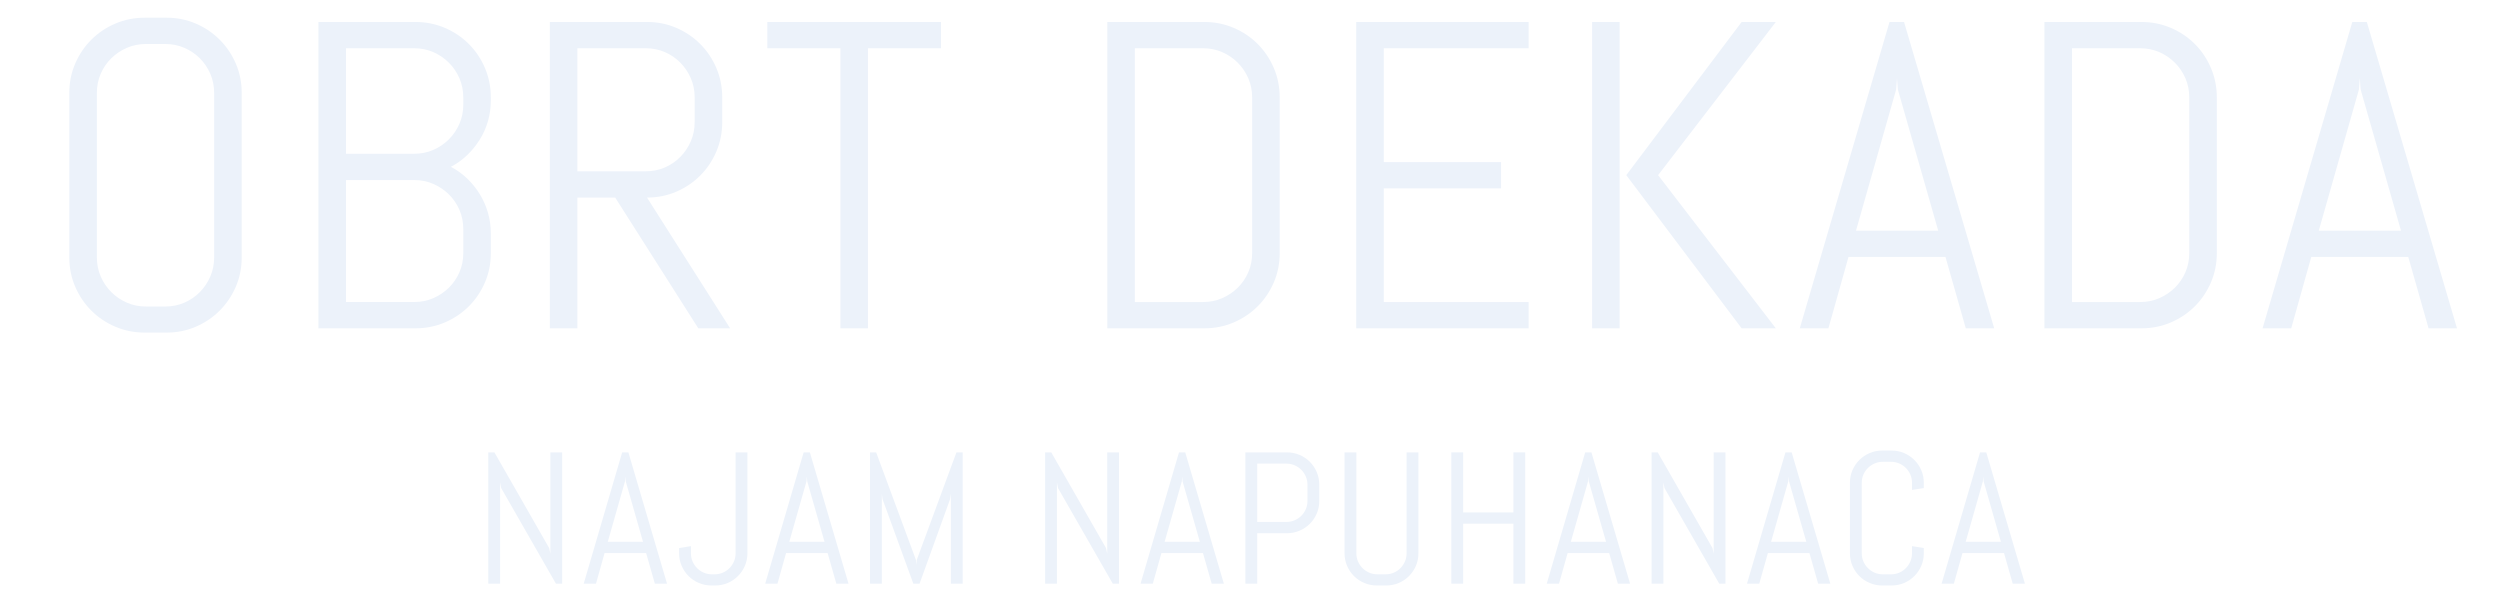
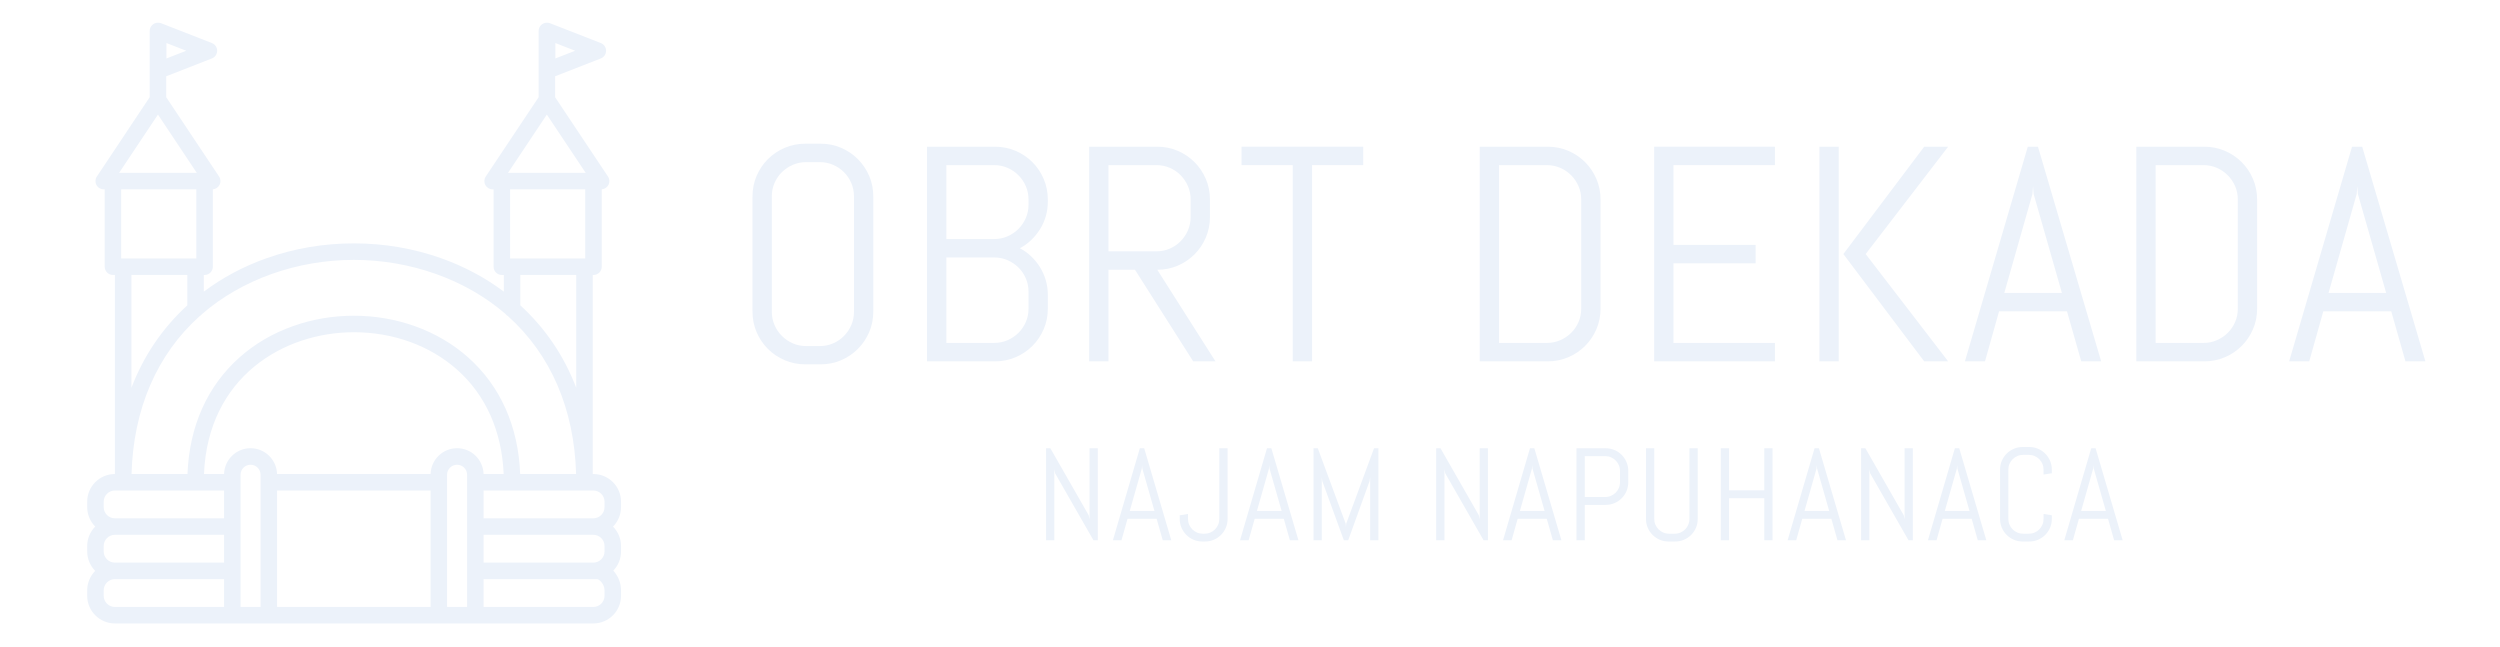
- <svg xmlns="http://www.w3.org/2000/svg" version="1.1" id="Layer_1" x="0px" y="0px" width="200px" height="48.333px" viewBox="0 0 200 48.333" enable-background="new 0 0 200 48.333" xml:space="preserve">
+ <svg xmlns="http://www.w3.org/2000/svg" version="1.1" id="Layer_1" x="0px" y="0px" width="187px" height="48.333px" viewBox="-57.167 0 187 48.333" enable-background="new -57.167 0 187 48.333" xml:space="preserve">
  <g>
    <g>
-       <path fill="#ECF2FA" d="M18.867,22.933c-0.314,0.729-0.744,1.367-1.291,1.914s-1.185,0.977-1.914,1.291    c-0.729,0.313-1.51,0.47-2.341,0.47h-1.743c-0.832,0-1.615-0.157-2.35-0.47c-0.735-0.313-1.376-0.744-1.923-1.291    s-0.977-1.185-1.29-1.914c-0.314-0.729-0.47-1.509-0.47-2.341V7.432c0-0.832,0.156-1.612,0.47-2.341    c0.313-0.729,0.743-1.367,1.29-1.914S8.493,2.2,9.228,1.886c0.734-0.313,1.518-0.47,2.35-0.47h1.743    c0.832,0,1.612,0.157,2.341,0.47c0.729,0.314,1.367,0.744,1.914,1.291s0.977,1.185,1.291,1.914c0.313,0.729,0.47,1.51,0.47,2.341    v13.159C19.336,21.423,19.18,22.204,18.867,22.933z M17.132,7.432c0-0.547-0.103-1.057-0.308-1.529s-0.484-0.886-0.837-1.239    c-0.354-0.353-0.767-0.632-1.239-0.837s-0.982-0.308-1.529-0.308H11.68c-0.547,0-1.057,0.103-1.529,0.308    C9.678,4.031,9.262,4.311,8.903,4.664C8.544,5.017,8.262,5.43,8.057,5.903S7.75,6.885,7.75,7.432v13.159    c0,0.547,0.103,1.057,0.308,1.529c0.205,0.473,0.487,0.889,0.846,1.248c0.359,0.358,0.775,0.641,1.248,0.846    c0.472,0.205,0.982,0.308,1.529,0.308h1.538c0.547,0,1.057-0.103,1.529-0.308s0.886-0.487,1.239-0.846    c0.353-0.359,0.632-0.775,0.837-1.248c0.205-0.472,0.308-0.982,0.308-1.529V7.432z" />
-       <path fill="#ECF2FA" d="M38.796,22.591c-0.313,0.729-0.743,1.367-1.29,1.914s-1.188,0.977-1.923,1.291    c-0.734,0.313-1.518,0.47-2.35,0.47h-7.759V1.758h7.759c0.832,0,1.615,0.157,2.35,0.47c0.735,0.314,1.376,0.744,1.923,1.291    s0.977,1.188,1.29,1.922c0.313,0.735,0.47,1.519,0.47,2.35V8.03c0,0.581-0.077,1.136-0.231,1.667    c-0.153,0.529-0.373,1.022-0.658,1.478c-0.285,0.456-0.621,0.869-1.008,1.239c-0.388,0.371-0.82,0.681-1.299,0.932    c0.479,0.251,0.911,0.562,1.299,0.932c0.387,0.37,0.723,0.786,1.008,1.247c0.285,0.462,0.504,0.957,0.658,1.487    c0.154,0.529,0.231,1.085,0.231,1.666v1.572C39.267,21.082,39.11,21.862,38.796,22.591z M37.062,7.791    c0-0.547-0.103-1.057-0.308-1.53c-0.205-0.472-0.487-0.889-0.846-1.247c-0.359-0.359-0.775-0.641-1.248-0.846    S33.678,3.86,33.131,3.86H27.68v8.442h5.452c0.547,0,1.057-0.103,1.529-0.308s0.889-0.487,1.248-0.846    c0.358-0.358,0.641-0.774,0.846-1.247s0.308-0.983,0.308-1.53V7.791z M37.062,18.318c0-0.547-0.103-1.057-0.308-1.53    c-0.205-0.472-0.487-0.885-0.846-1.239c-0.359-0.353-0.775-0.632-1.248-0.837s-0.982-0.308-1.529-0.308H27.68v9.758h5.452    c0.547,0,1.057-0.103,1.529-0.308s0.889-0.484,1.248-0.837c0.358-0.353,0.641-0.766,0.846-1.239    c0.205-0.472,0.308-0.982,0.308-1.529V18.318z" />
-       <path fill="#ECF2FA" d="M55.864,26.265l-6.648-10.459h-3.025v10.459h-2.205V1.758h7.776c0.832,0,1.612,0.157,2.341,0.47    c0.729,0.314,1.367,0.744,1.914,1.291s0.977,1.188,1.291,1.922c0.313,0.735,0.47,1.519,0.47,2.35v1.982    c0,0.832-0.157,1.615-0.47,2.35c-0.314,0.734-0.744,1.375-1.291,1.922s-1.185,0.977-1.914,1.291    c-0.729,0.313-1.51,0.47-2.341,0.47l6.648,10.459H55.864z M55.574,7.791c0-0.547-0.103-1.057-0.308-1.53    c-0.205-0.472-0.484-0.889-0.837-1.247c-0.354-0.359-0.767-0.641-1.239-0.846S52.207,3.86,51.66,3.86h-5.469v9.844h5.469    c0.547,0,1.057-0.103,1.529-0.308s0.886-0.487,1.239-0.846c0.353-0.358,0.632-0.774,0.837-1.247s0.308-0.983,0.308-1.53V7.791z" />
-       <path fill="#ECF2FA" d="M69.437,3.86v22.405h-2.205V3.86h-5.845V1.758h13.894V3.86H69.437z" />
-       <path fill="#ECF2FA" d="M101.906,22.591c-0.314,0.729-0.744,1.367-1.291,1.914c-0.547,0.547-1.188,0.977-1.923,1.291    c-0.734,0.313-1.518,0.47-2.35,0.47h-7.759V1.758h7.759c0.832,0,1.615,0.157,2.35,0.47c0.735,0.314,1.376,0.744,1.923,1.291    c0.546,0.547,0.976,1.188,1.291,1.922c0.313,0.735,0.47,1.519,0.47,2.35V20.25C102.376,21.082,102.219,21.862,101.906,22.591z     M100.171,7.791c0-0.547-0.103-1.057-0.308-1.53c-0.205-0.472-0.487-0.889-0.846-1.247c-0.359-0.359-0.775-0.641-1.248-0.846    S96.788,3.86,96.241,3.86h-5.452v20.303h5.452c0.547,0,1.057-0.103,1.529-0.308s0.889-0.484,1.248-0.837    c0.358-0.353,0.641-0.766,0.846-1.239c0.205-0.472,0.308-0.982,0.308-1.529V7.791z" />
-       <path fill="#ECF2FA" d="M108.498,26.265V1.758h13.791V3.86h-11.587v9.109h9.382v2.102h-9.382v9.092h11.587v2.102H108.498z" />
-       <path fill="#ECF2FA" d="M127.368,26.265V1.758h2.204v24.507H127.368z M139.331,26.265l-9.229-12.253l9.229-12.253h2.734    l-9.417,12.253l9.417,12.253H139.331z" />
-       <path fill="#ECF2FA" d="M155.639,20.557h-7.76l-1.605,5.708h-2.291l7.178-24.507h1.162l7.213,24.507h-2.273L155.639,20.557z     M148.478,18.455h6.579l-3.229-11.296l-0.068-0.906l-0.068,0.906L148.478,18.455z" />
-       <path fill="#ECF2FA" d="M176.875,22.591c-0.313,0.729-0.742,1.367-1.289,1.914s-1.188,0.977-1.924,1.291    c-0.734,0.313-1.518,0.47-2.35,0.47h-7.758V1.758h7.758c0.832,0,1.615,0.157,2.35,0.47c0.736,0.314,1.377,0.744,1.924,1.291    s0.977,1.188,1.289,1.922c0.314,0.735,0.471,1.519,0.471,2.35V20.25C177.346,21.082,177.189,21.862,176.875,22.591z     M175.141,7.791c0-0.547-0.102-1.057-0.307-1.53c-0.205-0.472-0.488-0.889-0.846-1.247c-0.359-0.359-0.775-0.641-1.248-0.846    s-0.982-0.308-1.529-0.308h-5.452v20.303h5.452c0.547,0,1.057-0.103,1.529-0.308s0.889-0.484,1.248-0.837    c0.357-0.353,0.641-0.766,0.846-1.239c0.205-0.472,0.307-0.982,0.307-1.529V7.791z" />
-       <path fill="#ECF2FA" d="M192.662,20.557h-7.76l-1.605,5.708h-2.291l7.178-24.507h1.162l7.213,24.507h-2.273L192.662,20.557z     M185.501,18.455h6.579l-3.229-11.296l-0.068-0.906l-0.068,0.906L185.501,18.455z" />
+       <path fill="#ECF2FA" d="M7.847,24.845c-0.206,0.478-0.488,0.896-0.846,1.254s-0.776,0.641-1.253,0.846    c-0.478,0.205-0.99,0.308-1.534,0.308H3.072c-0.545,0-1.058-0.103-1.54-0.308s-0.901-0.487-1.259-0.846    c-0.359-0.358-0.64-0.776-0.845-1.254c-0.206-0.478-0.308-0.988-0.308-1.534V14.69c0-0.545,0.103-1.056,0.308-1.534    c0.205-0.478,0.486-0.895,0.845-1.254c0.358-0.358,0.778-0.64,1.259-0.846c0.481-0.205,0.995-0.308,1.54-0.308h1.142    c0.545,0,1.056,0.103,1.534,0.308c0.478,0.206,0.895,0.488,1.253,0.846c0.358,0.359,0.64,0.776,0.846,1.254    c0.205,0.478,0.308,0.989,0.308,1.534v8.621C8.154,23.856,8.052,24.368,7.847,24.845z M6.71,14.69    c0-0.358-0.067-0.692-0.201-1.001c-0.134-0.309-0.317-0.581-0.549-0.812c-0.232-0.231-0.502-0.414-0.812-0.548    c-0.309-0.134-0.643-0.202-1.002-0.202H3.139c-0.358,0-0.692,0.067-1.002,0.202c-0.31,0.134-0.582,0.317-0.817,0.548    c-0.235,0.231-0.419,0.502-0.554,0.812c-0.134,0.31-0.201,0.643-0.201,1.001v8.621c0,0.358,0.068,0.692,0.202,1.002    s0.319,0.582,0.554,0.817c0.236,0.234,0.508,0.42,0.818,0.554c0.309,0.135,0.643,0.202,1.002,0.202h1.007    c0.359,0,0.693-0.067,1.002-0.202c0.31-0.134,0.581-0.318,0.812-0.554c0.231-0.235,0.415-0.508,0.549-0.817    c0.134-0.31,0.201-0.644,0.201-1.002V14.69z" />
+       <path fill="#ECF2FA" d="M20.902,24.621c-0.205,0.478-0.487,0.896-0.845,1.254c-0.358,0.358-0.778,0.641-1.26,0.846    c-0.481,0.205-0.995,0.309-1.54,0.309h-5.083V10.974h5.083c0.545,0,1.058,0.103,1.54,0.308c0.481,0.206,0.901,0.488,1.26,0.846    c0.358,0.358,0.64,0.778,0.845,1.259c0.205,0.481,0.308,0.995,0.308,1.54v0.157c0,0.38-0.05,0.744-0.151,1.092    c-0.101,0.347-0.245,0.669-0.432,0.968c-0.187,0.299-0.407,0.569-0.66,0.812c-0.254,0.243-0.537,0.447-0.851,0.611    c0.314,0.164,0.597,0.368,0.851,0.61c0.253,0.242,0.474,0.515,0.66,0.816c0.187,0.303,0.33,0.627,0.432,0.975    c0.101,0.347,0.151,0.711,0.151,1.092v1.029C21.211,23.632,21.108,24.143,20.902,24.621z M19.766,14.926    c0-0.358-0.067-0.692-0.202-1.002c-0.134-0.309-0.319-0.582-0.554-0.817s-0.508-0.42-0.817-0.554    c-0.31-0.134-0.644-0.202-1.002-0.202H13.62v5.53h3.571c0.359,0,0.693-0.067,1.002-0.202s0.582-0.319,0.818-0.554    c0.234-0.235,0.419-0.507,0.554-0.817c0.134-0.31,0.202-0.644,0.202-1.002L19.766,14.926L19.766,14.926z M19.766,21.822    c0-0.358-0.067-0.692-0.202-1.002s-0.319-0.58-0.554-0.813c-0.235-0.23-0.508-0.413-0.817-0.548    c-0.31-0.134-0.644-0.202-1.002-0.202H13.62v6.393h3.571c0.359,0,0.693-0.067,1.002-0.201c0.309-0.135,0.582-0.317,0.818-0.549    c0.234-0.23,0.419-0.502,0.554-0.812c0.134-0.309,0.202-0.644,0.202-1.002L19.766,21.822L19.766,21.822z" />
+       <path fill="#ECF2FA" d="M32.083,27.028l-4.355-6.852h-1.981v6.852h-1.445V10.974h5.094c0.545,0,1.056,0.103,1.534,0.308    c0.478,0.206,0.896,0.488,1.254,0.846c0.358,0.358,0.64,0.778,0.846,1.259c0.205,0.481,0.308,0.995,0.308,1.54v1.298    c0,0.545-0.103,1.058-0.308,1.54c-0.206,0.48-0.487,0.901-0.846,1.259s-0.776,0.64-1.254,0.846    c-0.478,0.205-0.989,0.308-1.534,0.308l4.355,6.852H32.083z M31.894,14.926c0-0.358-0.067-0.692-0.202-1.002    c-0.134-0.309-0.317-0.582-0.548-0.817c-0.232-0.235-0.503-0.42-0.812-0.554c-0.31-0.134-0.644-0.202-1.002-0.202h-3.583v6.449    h3.583c0.358,0,0.692-0.067,1.001-0.202c0.309-0.134,0.581-0.318,0.812-0.554c0.231-0.234,0.414-0.507,0.548-0.816    c0.134-0.31,0.202-0.644,0.202-1.002L31.894,14.926L31.894,14.926z" />
+       <path fill="#ECF2FA" d="M40.975,12.351v14.677H39.53V12.351h-3.829v-1.377h9.102v1.377H40.975z" />
+       <path fill="#ECF2FA" d="M62.245,24.621c-0.206,0.478-0.487,0.896-0.846,1.254c-0.358,0.358-0.778,0.641-1.26,0.846    c-0.481,0.205-0.995,0.309-1.54,0.309h-5.083V10.974H58.6c0.545,0,1.058,0.103,1.54,0.308c0.481,0.206,0.901,0.488,1.26,0.846    c0.358,0.358,0.639,0.778,0.846,1.259c0.205,0.481,0.308,0.995,0.308,1.54v8.162C62.553,23.632,62.45,24.143,62.245,24.621z     M61.108,14.926c0-0.358-0.067-0.692-0.202-1.002c-0.134-0.309-0.319-0.582-0.554-0.817c-0.235-0.235-0.508-0.42-0.817-0.554    c-0.31-0.134-0.643-0.202-1.001-0.202h-3.572v13.3h3.572c0.358,0,0.692-0.067,1.001-0.202c0.309-0.134,0.583-0.316,0.817-0.548    s0.42-0.502,0.554-0.812s0.202-0.644,0.202-1.002L61.108,14.926L61.108,14.926z" />
+       <path fill="#ECF2FA" d="M66.563,27.028V10.974h9.034v1.377h-7.59v5.967h6.146v1.377h-6.146v5.956h7.59v1.377H66.563z" />
+       <path fill="#ECF2FA" d="M78.925,27.028V10.974h1.444v16.054H78.925z M86.762,27.028l-6.046-8.026l6.046-8.027h1.791l-6.168,8.027    l6.168,8.026H86.762z" />
+       <path fill="#ECF2FA" d="M97.445,23.289h-5.083l-1.052,3.739h-1.501l4.703-16.054h0.761l4.726,16.054h-1.489L97.445,23.289z     M92.754,21.912h4.31l-2.115-7.4l-0.045-0.594l-0.045,0.594L92.754,21.912z" />
+       <path fill="#ECF2FA" d="M111.357,24.621c-0.205,0.478-0.486,0.896-0.846,1.254c-0.357,0.358-0.777,0.641-1.26,0.846    c-0.48,0.205-0.994,0.309-1.539,0.309h-5.082V10.974h5.082c0.545,0,1.057,0.103,1.539,0.308c0.482,0.206,0.902,0.488,1.26,0.846    c0.359,0.358,0.641,0.778,0.846,1.259c0.205,0.481,0.309,0.995,0.309,1.54v8.162C111.666,23.632,111.563,24.143,111.357,24.621z     M110.221,14.926c0-0.358-0.066-0.692-0.201-1.002c-0.135-0.309-0.32-0.582-0.555-0.817s-0.508-0.42-0.816-0.554    c-0.311-0.134-0.645-0.202-1.002-0.202h-3.572v13.3h3.572c0.357,0,0.691-0.067,1.002-0.202c0.309-0.134,0.582-0.316,0.816-0.548    s0.42-0.502,0.555-0.812s0.201-0.644,0.201-1.002V14.926z" />
+       <path fill="#ECF2FA" d="M121.699,23.289h-5.084l-1.051,3.739h-1.502l4.703-16.054h0.76l4.727,16.054h-1.49L121.699,23.289z     M117.008,21.912h4.311l-2.115-7.4l-0.045-0.594l-0.045,0.594L117.008,21.912z" />
    </g>
    <g>
-       <path fill="#ECF2FA" d="M44.475,46.693l-4.38-7.646l-0.088-0.454v8.101h-0.945V36.19h0.491l4.38,7.654l0.095,0.447V36.19h0.945    v10.503H44.475z" />
-       <path fill="#ECF2FA" d="M51.691,44.247h-3.325l-0.688,2.446h-0.981l3.076-10.503h0.498l3.091,10.503h-0.974L51.691,44.247z     M48.622,43.346h2.82l-1.384-4.841l-0.029-0.388l-0.029,0.388L48.622,43.346z" />
-       <path fill="#ECF2FA" d="M59.591,45.265c-0.134,0.313-0.318,0.586-0.553,0.82s-0.508,0.419-0.82,0.553    c-0.313,0.134-0.647,0.201-1.003,0.201h-0.3c-0.356,0-0.692-0.067-1.007-0.201c-0.315-0.134-0.59-0.319-0.824-0.553    s-0.419-0.508-0.553-0.82c-0.135-0.313-0.202-0.647-0.202-1.003v-0.417l0.945-0.154v0.571c0,0.234,0.044,0.453,0.132,0.655    c0.088,0.203,0.209,0.381,0.362,0.535c0.154,0.153,0.332,0.274,0.535,0.362c0.202,0.088,0.421,0.132,0.655,0.132h0.212    c0.229,0,0.447-0.044,0.652-0.132s0.383-0.209,0.535-0.362c0.151-0.154,0.271-0.332,0.359-0.535    c0.088-0.202,0.132-0.421,0.132-0.655V36.19h0.945v8.071C59.793,44.618,59.726,44.952,59.591,45.265z" />
-       <path fill="#ECF2FA" d="M66.21,44.247h-3.325l-0.688,2.446h-0.981l3.076-10.503h0.498l3.091,10.503h-0.974L66.21,44.247z     M63.142,43.346h2.82l-1.384-4.841l-0.029-0.388l-0.029,0.388L63.142,43.346z" />
-       <path fill="#ECF2FA" d="M76.07,46.693v-7.2l-0.066,0.447l-2.439,6.753h-0.498l-2.461-6.753l-0.059-0.447v7.2h-0.945V36.19h0.491    l3.186,8.613l0.029,0.388l0.029-0.388l3.179-8.613h0.498v10.503H76.07z" />
-       <path fill="#ECF2FA" d="M89.022,46.693l-4.38-7.646l-0.088-0.454v8.101H83.61V36.19h0.491l4.38,7.654l0.095,0.447V36.19h0.945    v10.503H89.022z" />
-       <path fill="#ECF2FA" d="M96.238,44.247h-3.325l-0.688,2.446h-0.981l3.076-10.503h0.498l3.091,10.503h-0.974L96.238,44.247z     M93.169,43.346h2.82l-1.384-4.841l-0.029-0.388l-0.029,0.388L93.169,43.346z" />
-       <path fill="#ECF2FA" d="M105.34,41.083c-0.135,0.313-0.318,0.586-0.553,0.82s-0.509,0.419-0.824,0.553    c-0.314,0.135-0.65,0.202-1.007,0.202h-2.38v4.036h-0.945V36.19h3.325c0.356,0,0.692,0.067,1.007,0.201    c0.315,0.135,0.59,0.319,0.824,0.553s0.418,0.509,0.553,0.824c0.135,0.315,0.201,0.651,0.201,1.007v1.304    C105.541,40.436,105.475,40.77,105.34,41.083z M104.597,38.775c0-0.234-0.044-0.453-0.132-0.656    c-0.088-0.202-0.209-0.381-0.362-0.534c-0.154-0.154-0.333-0.275-0.535-0.363s-0.421-0.132-0.655-0.132h-2.336v4.666h2.336    c0.234,0,0.453-0.044,0.655-0.132s0.381-0.208,0.535-0.359c0.153-0.151,0.274-0.328,0.362-0.531s0.132-0.421,0.132-0.656V38.775z" />
-       <path fill="#ECF2FA" d="M113.273,45.265c-0.135,0.313-0.318,0.586-0.553,0.82s-0.508,0.419-0.82,0.553    c-0.313,0.134-0.646,0.201-1.004,0.201h-0.746c-0.357,0-0.693-0.067-1.008-0.201c-0.314-0.134-0.59-0.319-0.824-0.553    s-0.418-0.508-0.553-0.82s-0.201-0.647-0.201-1.003V36.19h0.945v8.071c0,0.234,0.043,0.453,0.131,0.655    c0.088,0.203,0.209,0.381,0.363,0.535c0.154,0.153,0.332,0.274,0.535,0.362c0.201,0.088,0.42,0.132,0.654,0.132h0.66    c0.234,0,0.452-0.044,0.654-0.132c0.203-0.088,0.381-0.209,0.531-0.362c0.152-0.154,0.271-0.332,0.359-0.535    c0.088-0.202,0.132-0.421,0.132-0.655V36.19h0.944v8.071C113.475,44.618,113.408,44.952,113.273,45.265z" />
-       <path fill="#ECF2FA" d="M121.072,46.693v-4.797h-4.021v4.797h-0.945V36.19h0.945v4.805h4.021V36.19h0.944v10.503H121.072z" />
-       <path fill="#ECF2FA" d="M128.734,44.247h-3.325l-0.688,2.446h-0.981l3.076-10.503h0.498l3.091,10.503h-0.975L128.734,44.247z     M125.666,43.346h2.819l-1.384-4.841l-0.029-0.388l-0.029,0.388L125.666,43.346z" />
-       <path fill="#ECF2FA" d="M137.539,46.693l-4.379-7.646l-0.088-0.454v8.101h-0.945V36.19h0.49l4.381,7.654l0.095,0.447V36.19h0.944    v10.503H137.539z" />
-       <path fill="#ECF2FA" d="M144.756,44.247h-3.326l-0.688,2.446h-0.982l3.076-10.503h0.498l3.092,10.503h-0.975L144.756,44.247z     M141.687,43.346h2.819l-1.384-4.841l-0.029-0.388l-0.029,0.388L141.687,43.346z" />
-       <path fill="#ECF2FA" d="M153.703,45.265c-0.135,0.313-0.318,0.586-0.553,0.82s-0.508,0.419-0.82,0.553    c-0.313,0.134-0.646,0.201-1.004,0.201h-0.746c-0.357,0-0.693-0.067-1.008-0.201c-0.314-0.134-0.59-0.319-0.824-0.553    s-0.418-0.508-0.553-0.82s-0.201-0.647-0.201-1.003v-5.64c0-0.356,0.066-0.691,0.201-1.003s0.318-0.586,0.553-0.82    s0.51-0.418,0.824-0.553c0.314-0.134,0.65-0.201,1.008-0.201h0.746c0.357,0,0.691,0.067,1.004,0.201    c0.313,0.135,0.586,0.319,0.82,0.553s0.418,0.508,0.553,0.82s0.201,0.647,0.201,1.003v0.425l-0.944,0.146v-0.571    c0-0.234-0.044-0.453-0.132-0.655s-0.207-0.38-0.359-0.531c-0.15-0.151-0.328-0.271-0.531-0.359    c-0.202-0.088-0.42-0.132-0.654-0.132h-0.66c-0.234,0-0.453,0.044-0.654,0.132c-0.203,0.088-0.381,0.208-0.535,0.359    s-0.275,0.329-0.363,0.531s-0.131,0.421-0.131,0.655v5.64c0,0.234,0.043,0.453,0.131,0.655c0.088,0.203,0.209,0.381,0.363,0.535    c0.154,0.153,0.332,0.274,0.535,0.362c0.201,0.088,0.42,0.132,0.654,0.132h0.66c0.234,0,0.452-0.044,0.654-0.132    c0.203-0.088,0.381-0.209,0.531-0.362c0.152-0.154,0.271-0.332,0.359-0.535c0.088-0.202,0.132-0.421,0.132-0.655V43.69    l0.944,0.154v0.417C153.904,44.618,153.838,44.952,153.703,45.265z" />
-       <path fill="#ECF2FA" d="M160.322,44.247h-3.325l-0.688,2.446h-0.981l3.076-10.503h0.498l3.091,10.503h-0.975L160.322,44.247z     M157.254,43.346h2.819l-1.384-4.841l-0.029-0.388l-0.029,0.388L157.254,43.346z" />
+       <path fill="#ECF2FA" d="M24.623,40.41l-2.869-5.008l-0.058-0.299v5.308h-0.619V33.53h0.322l2.869,5.014l0.062,0.294V33.53h0.619    v6.88H24.623z" />
+       <path fill="#ECF2FA" d="M29.35,38.807h-2.178l-0.451,1.603h-0.643l2.015-6.88h0.326l2.025,6.88h-0.638L29.35,38.807z     M27.339,38.217h1.847l-0.907-3.172l-0.019-0.253l-0.019,0.253L27.339,38.217z" />
+       <path fill="#ECF2FA" d="M34.525,39.475c-0.088,0.205-0.208,0.384-0.362,0.536c-0.154,0.153-0.333,0.275-0.538,0.363    c-0.205,0.087-0.424,0.131-0.657,0.131h-0.196c-0.233,0-0.454-0.044-0.66-0.131c-0.207-0.088-0.387-0.21-0.54-0.363    c-0.153-0.152-0.274-0.332-0.362-0.536c-0.089-0.206-0.133-0.425-0.133-0.657v-0.273l0.619-0.101v0.374    c0,0.153,0.029,0.297,0.086,0.429c0.058,0.133,0.137,0.249,0.237,0.351c0.101,0.101,0.217,0.18,0.351,0.237    c0.132,0.058,0.276,0.086,0.429,0.086h0.139c0.15,0,0.293-0.028,0.427-0.086c0.134-0.058,0.251-0.137,0.351-0.237    c0.099-0.102,0.178-0.218,0.235-0.351c0.058-0.132,0.086-0.275,0.086-0.429V33.53h0.619v5.287    C34.657,39.05,34.613,39.269,34.525,39.475z" />
+       <path fill="#ECF2FA" d="M38.861,38.807h-2.178l-0.451,1.603h-0.643l2.015-6.88h0.326l2.025,6.88h-0.638L38.861,38.807z     M36.851,38.217h1.847l-0.906-3.172l-0.02-0.253l-0.019,0.253L36.851,38.217z" />
+       <path fill="#ECF2FA" d="M45.32,40.41v-4.717l-0.043,0.293l-1.598,4.424h-0.326l-1.612-4.424l-0.039-0.293v4.717h-0.619v-6.88    h0.321l2.087,5.643l0.019,0.254l0.019-0.254l2.083-5.643h0.326v6.88H45.32z" />
+       <path fill="#ECF2FA" d="M53.805,40.41l-2.869-5.008l-0.058-0.299v5.308h-0.619V33.53h0.322l2.869,5.014l0.063,0.294V33.53h0.619    v6.88H53.805z" />
+       <path fill="#ECF2FA" d="M58.532,38.807h-2.178l-0.451,1.603h-0.643l2.015-6.88h0.326l2.025,6.88h-0.638L58.532,38.807z     M56.521,38.217h1.847l-0.906-3.172l-0.019-0.253l-0.019,0.253L56.521,38.217z" />
+       <path fill="#ECF2FA" d="M64.495,36.735c-0.088,0.205-0.208,0.384-0.362,0.537s-0.334,0.274-0.54,0.362    c-0.206,0.088-0.426,0.133-0.659,0.133h-1.559v2.644h-0.62V33.53h2.179c0.233,0,0.454,0.043,0.659,0.132    c0.206,0.088,0.387,0.208,0.54,0.362c0.154,0.153,0.274,0.334,0.362,0.54c0.088,0.205,0.132,0.426,0.132,0.659v0.854    C64.626,36.311,64.583,36.53,64.495,36.735z M64.008,35.223c0-0.153-0.029-0.297-0.087-0.43s-0.137-0.25-0.237-0.351    c-0.101-0.101-0.219-0.18-0.351-0.237c-0.132-0.058-0.276-0.086-0.429-0.086h-1.53v3.057h1.53c0.153,0,0.297-0.029,0.429-0.087    c0.132-0.058,0.25-0.136,0.351-0.235c0.1-0.099,0.179-0.215,0.237-0.348s0.087-0.275,0.087-0.43V35.223z" />
+       <path fill="#ECF2FA" d="M69.692,39.475c-0.088,0.205-0.208,0.384-0.362,0.536c-0.155,0.153-0.333,0.275-0.537,0.363    c-0.206,0.087-0.424,0.131-0.658,0.131h-0.489c-0.234,0-0.454-0.044-0.66-0.131c-0.206-0.088-0.387-0.21-0.54-0.363    c-0.154-0.152-0.274-0.332-0.362-0.536c-0.089-0.204-0.132-0.425-0.132-0.657V33.53h0.619v5.287c0,0.153,0.028,0.297,0.086,0.43    c0.058,0.133,0.137,0.249,0.237,0.351c0.101,0.1,0.218,0.179,0.351,0.236c0.131,0.058,0.275,0.087,0.428,0.087h0.433    c0.153,0,0.296-0.029,0.428-0.087c0.133-0.058,0.25-0.137,0.348-0.236c0.1-0.102,0.178-0.218,0.235-0.351s0.086-0.276,0.086-0.43    V33.53h0.619v5.287C69.824,39.05,69.78,39.269,69.692,39.475z" />
+       <path fill="#ECF2FA" d="M74.801,40.41v-3.142h-2.634v3.142h-0.62v-6.88h0.62v3.147h2.634V33.53h0.618v6.88H74.801z" />
+       <path fill="#ECF2FA" d="M79.82,38.807h-2.179l-0.451,1.603h-0.643l2.015-6.88h0.327l2.024,6.88h-0.638L79.82,38.807z     M77.81,38.217h1.846l-0.906-3.172l-0.019-0.253l-0.02,0.253L77.81,38.217z" />
+       <path fill="#ECF2FA" d="M85.588,40.41l-2.869-5.008l-0.058-0.299v5.308h-0.619V33.53h0.321l2.87,5.014l0.063,0.294V33.53h0.618    v6.88H85.588z" />
+       <path fill="#ECF2FA" d="M90.316,38.807h-2.179l-0.45,1.603h-0.644l2.015-6.88h0.326l2.025,6.88h-0.639L90.316,38.807z     M88.306,38.217h1.846l-0.906-3.172l-0.02-0.253l-0.019,0.253L88.306,38.217z" />
+       <path fill="#ECF2FA" d="M96.177,39.475c-0.089,0.205-0.209,0.384-0.362,0.536c-0.154,0.153-0.333,0.275-0.537,0.363    c-0.205,0.087-0.424,0.131-0.658,0.131h-0.488c-0.234,0-0.455-0.044-0.661-0.131c-0.206-0.088-0.386-0.21-0.54-0.363    c-0.154-0.152-0.274-0.332-0.362-0.536s-0.132-0.425-0.132-0.657v-3.695c0-0.232,0.043-0.452,0.132-0.656    c0.088-0.205,0.208-0.384,0.362-0.537c0.153-0.154,0.334-0.274,0.54-0.362c0.206-0.089,0.426-0.132,0.661-0.132h0.488    c0.234,0,0.453,0.043,0.658,0.132c0.204,0.088,0.384,0.208,0.537,0.362c0.153,0.153,0.273,0.332,0.362,0.537    c0.088,0.204,0.132,0.424,0.132,0.656v0.279l-0.619,0.095v-0.374c0-0.153-0.028-0.297-0.086-0.429s-0.136-0.249-0.235-0.348    c-0.099-0.099-0.215-0.178-0.349-0.235c-0.132-0.058-0.274-0.087-0.428-0.087H94.16c-0.153,0-0.296,0.029-0.428,0.087    c-0.133,0.058-0.25,0.137-0.351,0.235c-0.101,0.099-0.181,0.216-0.238,0.348c-0.058,0.132-0.086,0.275-0.086,0.429v3.695    c0,0.153,0.028,0.297,0.086,0.429c0.057,0.133,0.137,0.249,0.238,0.351c0.101,0.101,0.217,0.18,0.351,0.237    c0.131,0.058,0.275,0.086,0.428,0.086h0.433c0.153,0,0.296-0.028,0.428-0.086c0.134-0.058,0.25-0.137,0.349-0.237    c0.1-0.102,0.178-0.218,0.235-0.351c0.058-0.132,0.086-0.275,0.086-0.429v-0.375l0.619,0.101v0.273    C96.309,39.05,96.265,39.269,96.177,39.475z" />
+       <path fill="#ECF2FA" d="M100.514,38.807h-2.179l-0.45,1.603h-0.643l2.015-6.88h0.326l2.025,6.88h-0.639L100.514,38.807z     M98.503,38.217h1.847l-0.906-3.172l-0.02-0.253l-0.02,0.253L98.503,38.217z" />
    </g>
  </g>
+   <path fill="#ECF2FA" d="M-48.573,46.633c-1.143,0-2.072-0.928-2.072-2.069v-0.405c0-0.545,0.219-1.07,0.598-1.457  c-0.379-0.386-0.598-0.911-0.598-1.453V40.84c0-0.542,0.219-1.067,0.598-1.452c-0.379-0.386-0.598-0.911-0.598-1.455v-0.407  c0-1.142,0.929-2.07,2.072-2.07h0.002V20.567h-0.149c-0.339,0-0.616-0.277-0.616-0.618v-5.786h-0.075  c-0.229,0-0.436-0.125-0.543-0.328c-0.108-0.199-0.097-0.443,0.031-0.632l3.954-5.934V2.314c0-0.339,0.276-0.616,0.617-0.616  c0.096,0.001,0.172,0.015,0.243,0.042l3.792,1.481c0.238,0.094,0.393,0.319,0.393,0.574c0,0.256-0.155,0.483-0.393,0.576  l-3.418,1.335v1.565l3.954,5.932c0.127,0.189,0.138,0.433,0.03,0.634c-0.1,0.187-0.287,0.308-0.495,0.325v5.788  c0,0.341-0.277,0.618-0.618,0.618h-0.058v1.247c1.394-1.048,2.965-1.886,4.68-2.496c2.079-0.739,4.279-1.114,6.542-1.114  c2.262,0,4.462,0.375,6.541,1.114c1.715,0.61,3.285,1.448,4.679,2.496v-1.247h-0.15c-0.341,0-0.617-0.277-0.617-0.618v-5.786h-0.072  c-0.229,0-0.435-0.125-0.545-0.326c-0.107-0.201-0.096-0.444,0.032-0.634l3.955-5.934V2.314c0-0.339,0.276-0.616,0.616-0.616  c0.096,0.001,0.17,0.015,0.241,0.042l3.795,1.481c0.239,0.094,0.392,0.319,0.392,0.574c0,0.256-0.152,0.483-0.392,0.576  l-3.419,1.335v1.565l3.954,5.932c0.126,0.189,0.139,0.433,0.031,0.634c-0.101,0.187-0.288,0.308-0.497,0.325v5.788  c0,0.341-0.276,0.618-0.616,0.618h-0.058v14.889h0.046c1.143,0,2.07,0.929,2.07,2.072v0.405c0,0.545-0.218,1.069-0.598,1.455  c0.379,0.385,0.598,0.91,0.598,1.452v0.408c0,0.542-0.208,1.052-0.579,1.434c0.367,0.399,0.579,0.932,0.579,1.477v0.405  c0,1.142-0.928,2.069-2.07,2.069H-48.573L-48.573,46.633z M-12.786,45.401c0.461,0,0.838-0.377,0.838-0.837v-0.405  c0-0.478-0.401-0.841-0.565-0.841h-8.481v2.083H-12.786L-12.786,45.401z M-22.229,45.401v-9.892c0-0.412-0.335-0.746-0.749-0.746  c-0.412,0-0.748,0.334-0.748,0.746v9.892H-22.229z M-24.958,45.401V36.69h-11.484v8.711H-24.958z M-37.677,45.401v-9.892  c0-0.412-0.335-0.746-0.748-0.746c-0.412,0-0.748,0.334-0.748,0.746v9.892H-37.677z M-48.573,43.318  c-0.462,0-0.838,0.377-0.838,0.841v0.405c0,0.46,0.376,0.837,0.838,0.837h8.166v-2.083H-48.573L-48.573,43.318z M-12.786,42.085  c0.461,0,0.838-0.376,0.838-0.837V40.84c0-0.461-0.376-0.837-0.838-0.837h-8.209v2.082H-12.786L-12.786,42.085z M-48.573,40.003  c-0.462,0-0.838,0.376-0.838,0.837v0.408c0,0.461,0.376,0.837,0.838,0.837h8.166v-2.082H-48.573L-48.573,40.003z M-12.786,38.77  c0.461,0,0.838-0.374,0.838-0.837v-0.405c0-0.462-0.376-0.838-0.838-0.838h-8.209v2.08H-12.786L-12.786,38.77z M-48.573,36.69  c-0.462,0-0.838,0.376-0.838,0.838v0.405c0,0.463,0.376,0.837,0.838,0.837h8.166v-2.08H-48.573z M-14.075,35.456  c-0.135-4.857-1.893-8.936-5.093-11.806c-0.074-0.042-0.14-0.099-0.19-0.168c-2.966-2.57-7.098-4.043-11.343-4.043  c-4.246,0-8.378,1.473-11.343,4.043c-0.052,0.07-0.117,0.126-0.191,0.168c-3.2,2.871-4.958,6.949-5.093,11.806h4.185  c0.137-3.566,1.481-6.578,3.894-8.724c1.145-1.017,2.488-1.803,3.995-2.338c1.448-0.516,2.979-0.777,4.554-0.777  c1.574,0,3.105,0.261,4.554,0.777c1.507,0.535,2.851,1.323,3.994,2.338c2.413,2.146,3.756,5.157,3.894,8.724H-14.075z   M-19.493,35.456c-0.136-3.201-1.335-5.894-3.479-7.801c-2.033-1.807-4.78-2.804-7.729-2.804c-5.218,0-10.907,3.321-11.208,10.604  h1.502c0.028-1.067,0.906-1.929,1.981-1.929c1.075,0,1.953,0.861,1.982,1.929h11.486c0.028-1.067,0.906-1.929,1.981-1.929  c1.075,0,1.952,0.861,1.98,1.929H-19.493z M-47.336,29.006c0.912-2.388,2.314-4.457,4.181-6.167v-2.272h-4.181V29.006z   M-18.246,22.839c1.866,1.71,3.268,3.779,4.18,6.167v-8.439h-4.18V22.839z M-13.392,19.333v-5.17h-5.621v5.17H-13.392  L-13.392,19.333z M-42.482,19.333v-5.17h-5.621v5.17H-42.482L-42.482,19.333z M-13.358,12.929l-2.905-4.359l-2.905,4.359H-13.358z   M-42.448,12.929l-2.904-4.359l-2.905,4.359H-42.448z M-15.627,4.374l1.48-0.579l-1.48-0.576V4.374z M-44.717,4.374l1.48-0.579  l-1.48-0.576V4.374z" />
</svg>
